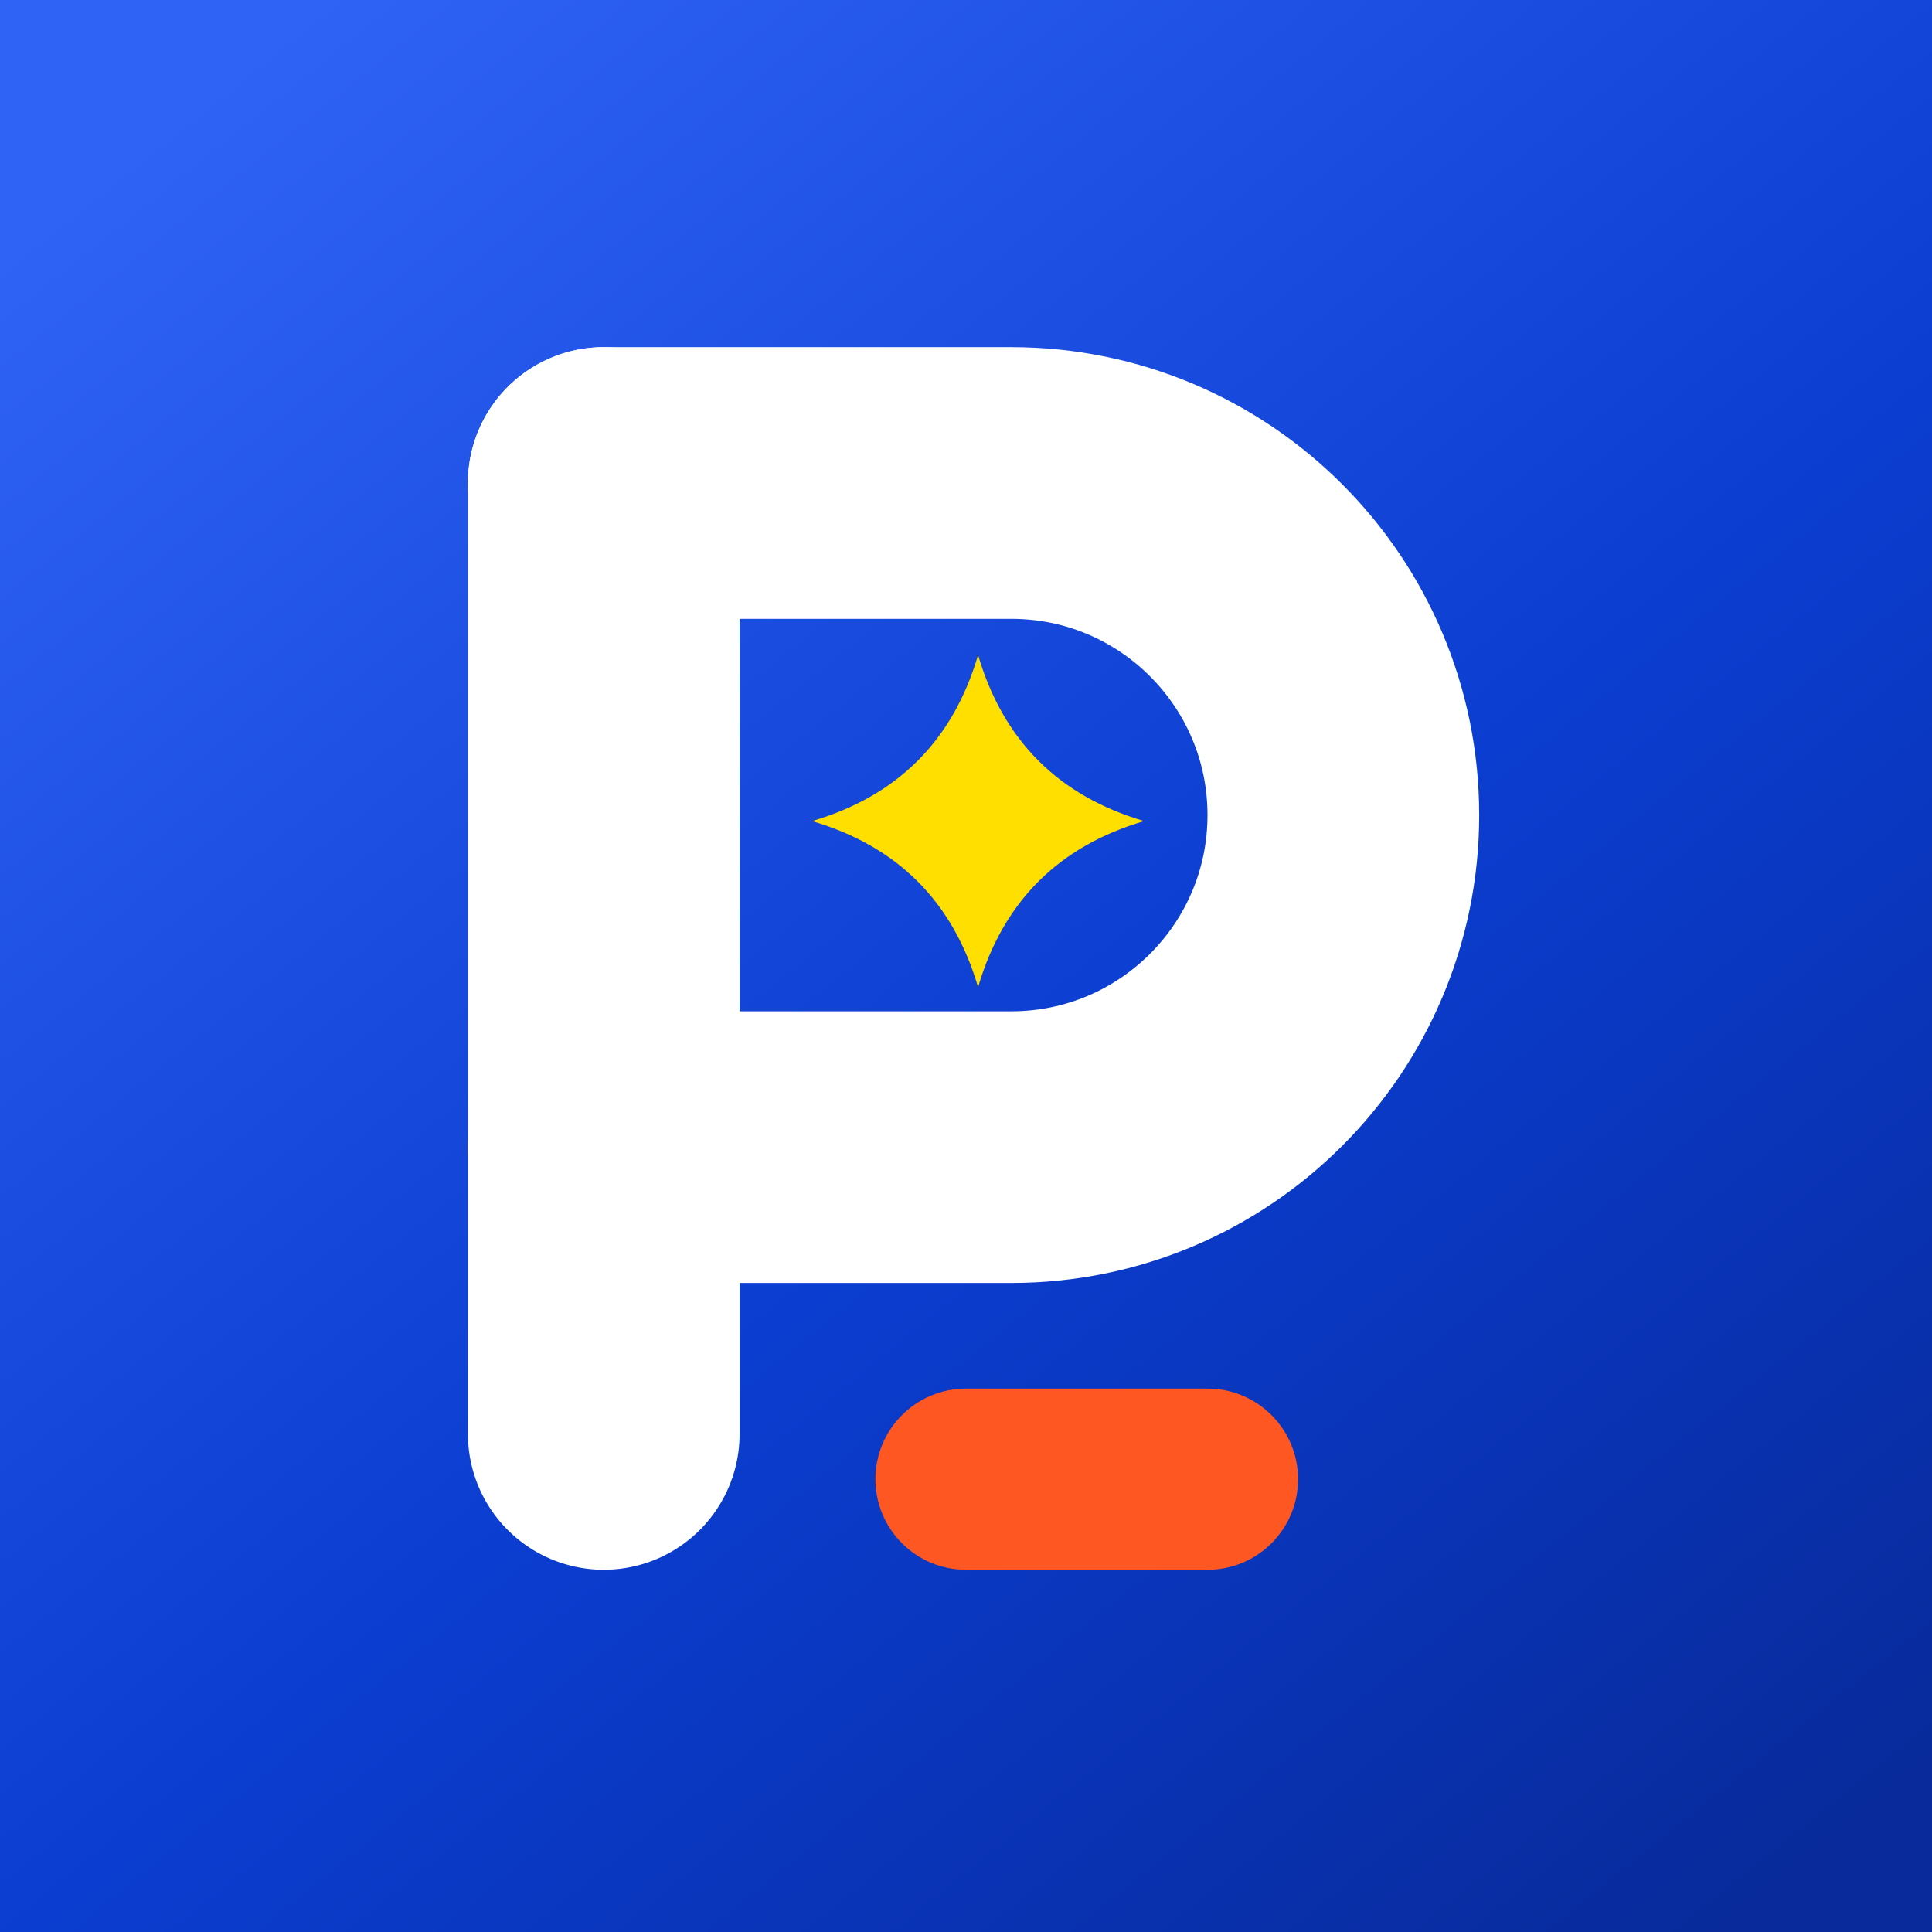
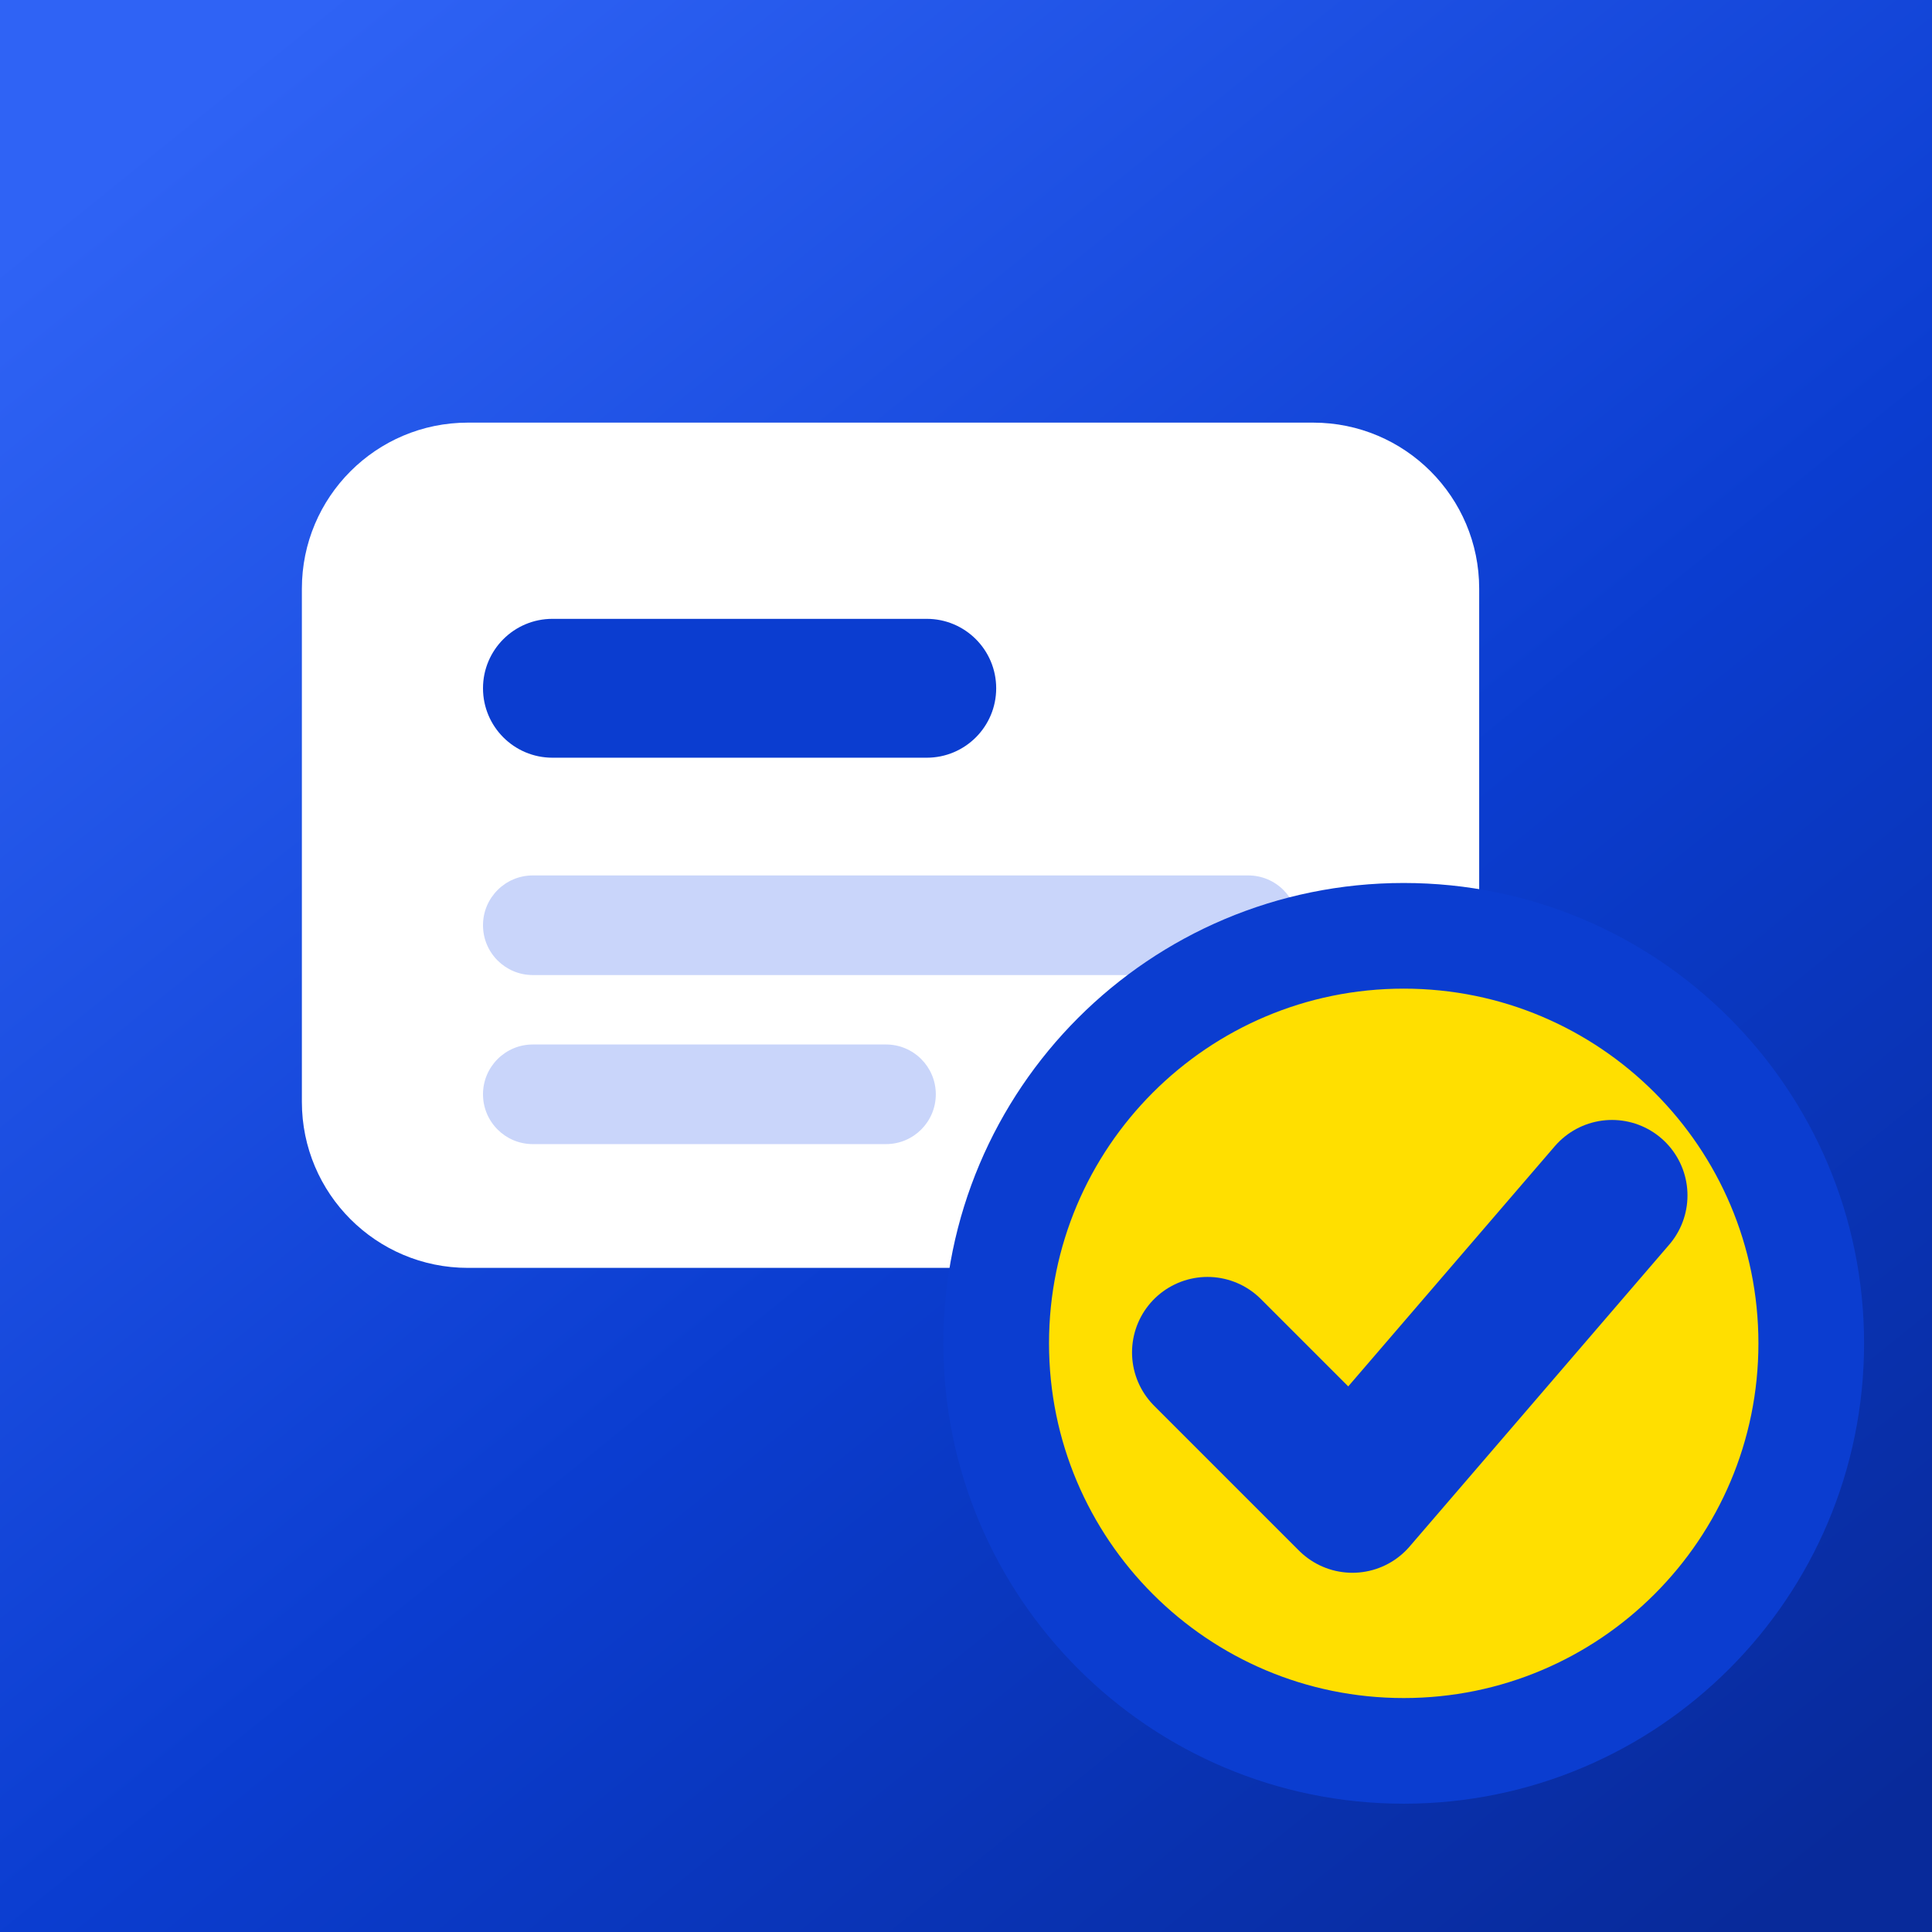
- <svg xmlns="http://www.w3.org/2000/svg" viewBox="0 0 64 64" width="64" height="64" role="img" aria-label="promptToPpt">
+ <svg xmlns="http://www.w3.org/2000/svg" viewBox="0 0 64 64" width="64" height="64" role="img" aria-label="SlidesDone">
  <defs>
-     <linearGradient id="pt-g2" x1="8" y1="2" x2="58" y2="64" gradientUnits="userSpaceOnUse">
+     <linearGradient id="sd-g" x1="8" y1="2" x2="58" y2="64" gradientUnits="userSpaceOnUse">
      <stop offset="0" stop-color="#2F63F5" />
      <stop offset="0.55" stop-color="#0B3DD0" />
      <stop offset="1" stop-color="#082A9A" />
    </linearGradient>
  </defs>
-   <rect width="64" height="64" rx="0" fill="url(#pt-g2)" />
-   <g fill="none" stroke="#fff" stroke-width="9" stroke-linecap="round" stroke-linejoin="round" transform="translate(-2.5 -2.5)">
-     <path d="M22.5 18.5V50" />
-     <path d="M22.5 18.5H36a11 11 0 0 1 0 22H22.5" />
-   </g>
-   <path d="M32.4 21.7Q33.65 25.95 37.9 27.2Q33.65 28.45 32.4 32.7Q31.15 28.45 26.9 27.2Q31.15 25.95 32.4 21.7Z" fill="#FFDF00" />
-   <rect x="29" y="46" width="14" height="6" rx="3" fill="#FF5722" />
+   <rect width="64" height="64" rx="0" fill="url(#sd-g)" />
+   <rect x="10" y="14" width="39" height="28" rx="5.5" fill="#fff" />
+   <rect x="16" y="20.5" width="17" height="4.6" rx="2.3" fill="#0B3DD0" />
+   <rect x="16" y="29" width="27" height="3.3" rx="1.65" fill="#C9D5FA" />
+   <rect x="16" y="34.6" width="15" height="3.3" rx="1.65" fill="#C9D5FA" />
+   <circle cx="46.5" cy="44.5" r="13.5" fill="#FFDF00" stroke="#0B3DD0" stroke-width="3.5" />
+   <path d="M40 44.8l4.8 4.8L53.4 39.6" fill="none" stroke="#0B3DD0" stroke-width="5" stroke-linecap="round" stroke-linejoin="round" />
</svg>
